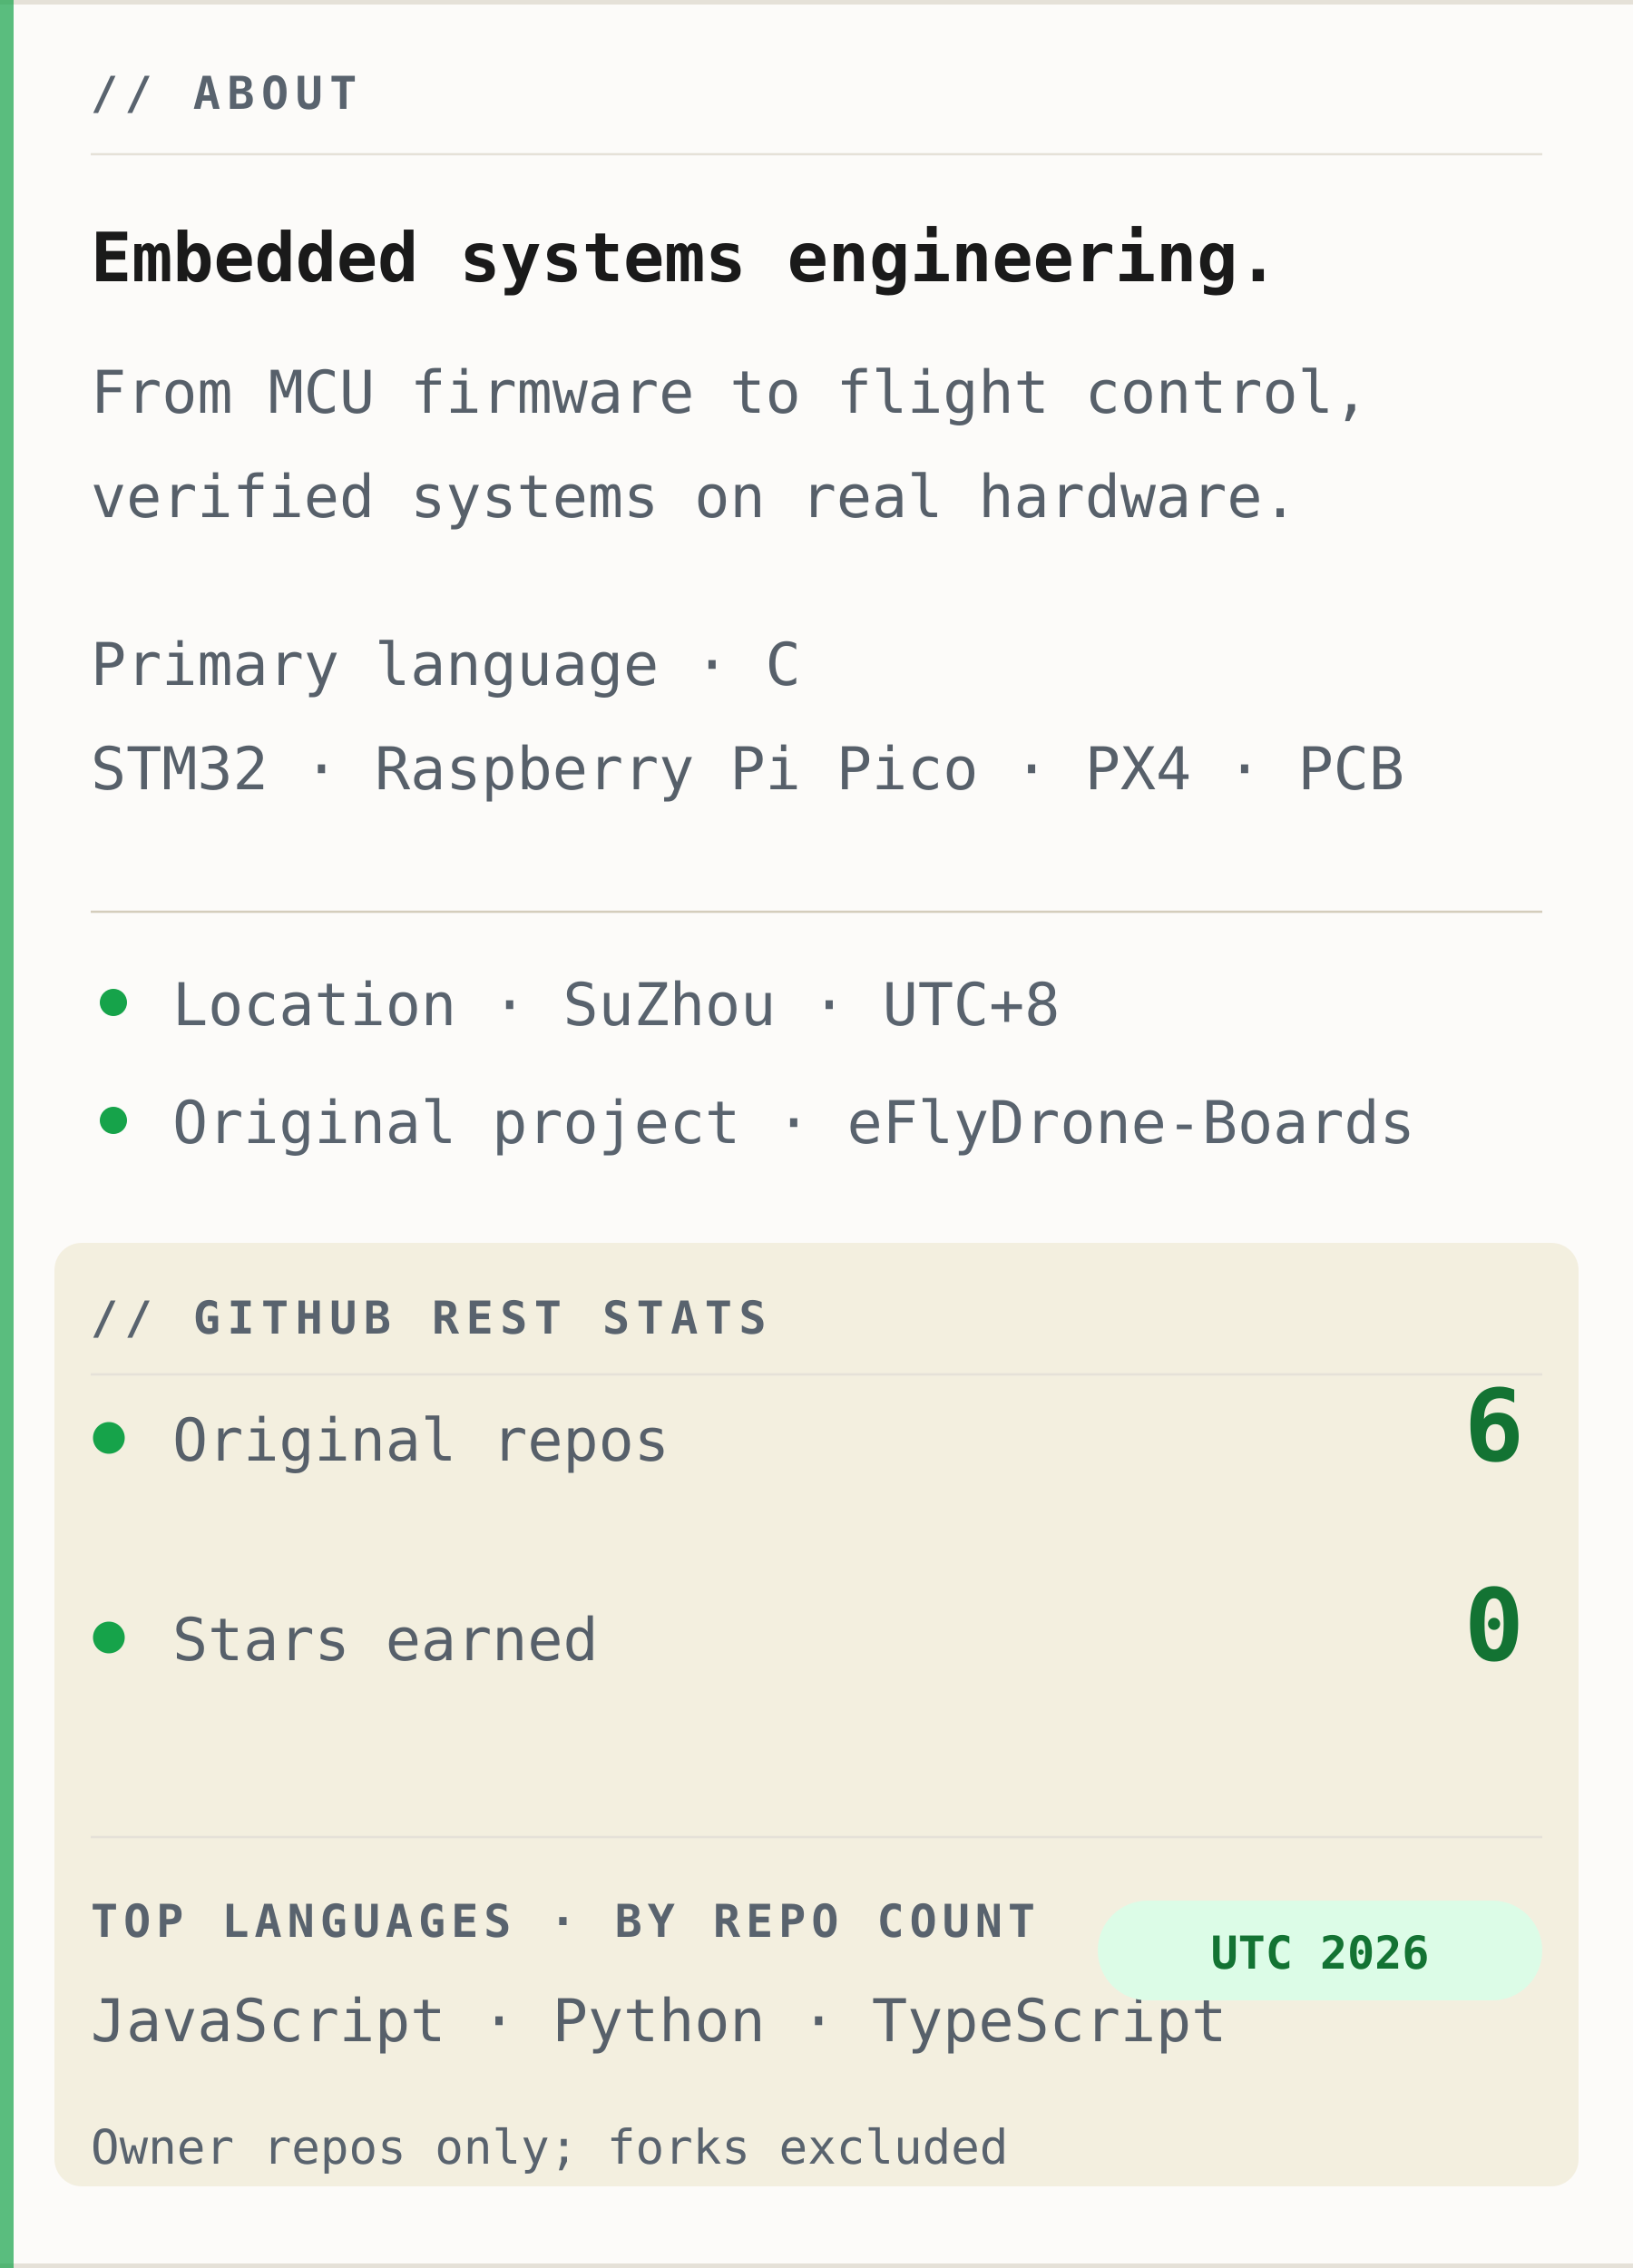
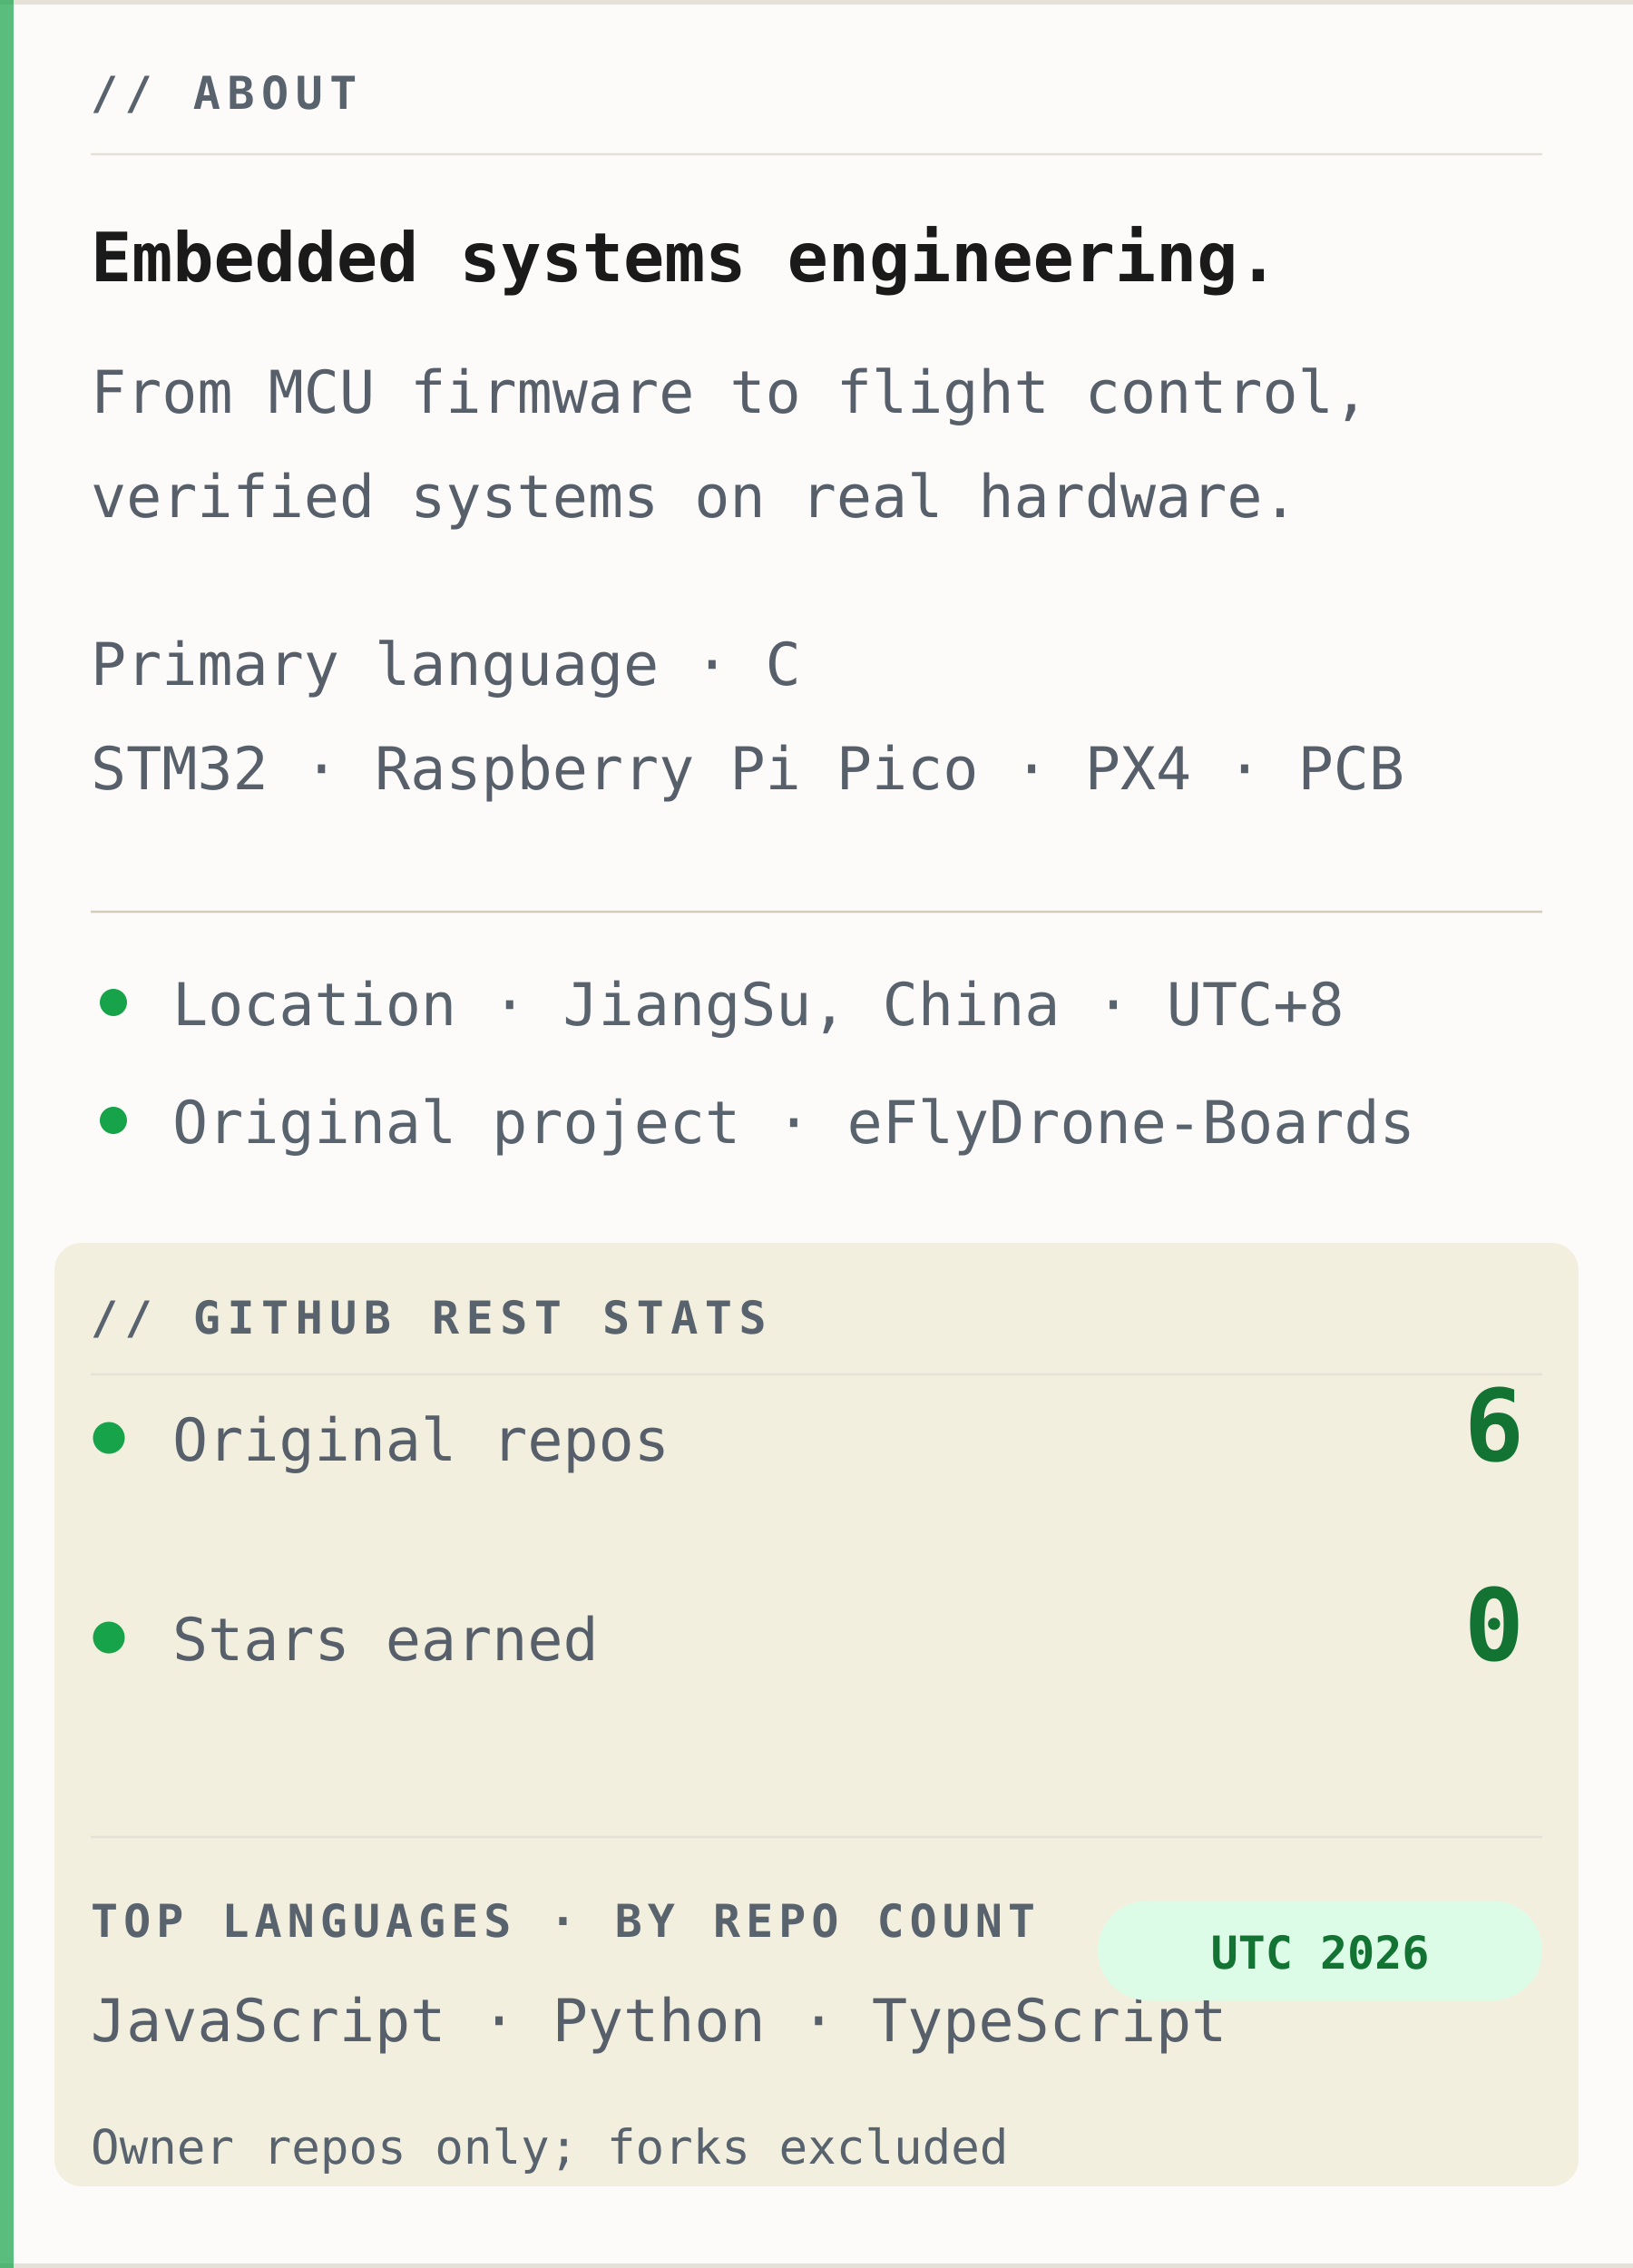
<svg xmlns="http://www.w3.org/2000/svg" width="360" height="500" viewBox="0 0 360 500" role="img" aria-labelledby="title desc">
  <rect width="360" height="500" fill="#fcfbf9" />
  <path d="M0 .5H360M0 499.5H360" stroke="#e5e1d8" stroke-width="1" />
  <text x="20" y="24" font-family="Consolas, Menlo, 'DejaVu Sans Mono', 'Courier New', monospace" font-size="10" font-weight="700" letter-spacing="1.5" fill="#59636e">// ABOUT</text>
  <path d="M20 34H340" stroke="#e5e1d8" stroke-width=".5" />
  <text x="20" y="62" font-family="Consolas, Menlo, 'DejaVu Sans Mono', 'Courier New', monospace" font-size="15" font-weight="700" fill="#1a1a1a">Embedded systems engineering.</text>
  <text x="20" y="91" font-family="Consolas, Menlo, 'DejaVu Sans Mono', 'Courier New', monospace" font-size="13" fill="#57606a">From MCU firmware to flight control,</text>
  <text x="20" y="114" font-family="Consolas, Menlo, 'DejaVu Sans Mono', 'Courier New', monospace" font-size="13" fill="#57606a">verified systems on real hardware.</text>
  <text x="20" y="151" font-family="Consolas, Menlo, 'DejaVu Sans Mono', 'Courier New', monospace" font-size="13" fill="#57606a">Primary language · C</text>
  <text x="20" y="174" font-family="Consolas, Menlo, 'DejaVu Sans Mono', 'Courier New', monospace" font-size="13" fill="#57606a">STM32 · Raspberry Pi Pico · PX4 · PCB</text>
  <path d="M20 201H340" stroke="#d4cdbc" stroke-width=".5" />
  <circle cx="25" cy="221" r="3" fill="#16a34a" />
-   <text x="38" y="226" font-family="Consolas, Menlo, 'DejaVu Sans Mono', 'Courier New', monospace" font-size="13" fill="#59636e">Location · SuZhou · UTC+8</text>
+   <text x="38" y="226" font-family="Consolas, Menlo, 'DejaVu Sans Mono', 'Courier New', monospace" font-size="13" fill="#59636e">Location · JiangSu, China · UTC+8</text>
  <circle cx="25" cy="247" r="3" fill="#16a34a" />
  <text x="38" y="252" font-family="Consolas, Menlo, 'DejaVu Sans Mono', 'Courier New', monospace" font-size="13" fill="#59636e">Original project · eFlyDrone-Boards</text>
  <rect x="12" y="274" width="336" height="208" rx="6" fill="#f0ead6" opacity=".72" />
  <text x="20" y="294" font-family="Consolas, Menlo, 'DejaVu Sans Mono', 'Courier New', monospace" font-size="10" font-weight="700" letter-spacing="1.5" fill="#59636e">// GITHUB REST STATS</text>
  <path d="M20 303H340" stroke="#e5e1d8" stroke-width=".5" />
  <circle cx="24" cy="317" r="3.5" fill="#16a34a" />
  <text x="38" y="322" font-family="Consolas, Menlo, 'DejaVu Sans Mono', 'Courier New', monospace" font-size="13" fill="#57606a">Original repos</text>
  <text x="336" y="322" text-anchor="end" font-family="Consolas, Menlo, 'DejaVu Sans Mono', 'Courier New', monospace" font-size="22" font-weight="700" fill="#137333">6</text>
  <circle cx="24" cy="361" r="3.5" fill="#16a34a" />
  <text x="38" y="366" font-family="Consolas, Menlo, 'DejaVu Sans Mono', 'Courier New', monospace" font-size="13" fill="#57606a">Stars earned</text>
  <text x="336" y="366" text-anchor="end" font-family="Consolas, Menlo, 'DejaVu Sans Mono', 'Courier New', monospace" font-size="22" font-weight="700" fill="#137333">0</text>
  <path d="M20 405H340" stroke="#e5e1d8" stroke-width=".5" />
  <text x="20" y="427" font-family="Consolas, Menlo, 'DejaVu Sans Mono', 'Courier New', monospace" font-size="10" font-weight="700" letter-spacing="1.2" fill="#59636e">TOP LANGUAGES · BY REPO COUNT</text>
  <text x="20" y="450" font-family="Consolas, Menlo, 'DejaVu Sans Mono', 'Courier New', monospace" font-size="13" fill="#57606a">JavaScript · Python · TypeScript</text>
  <rect x="242" y="419" width="98" height="22" rx="11" fill="#dcfce7" />
  <text x="291" y="434" text-anchor="middle" font-family="Consolas, Menlo, 'DejaVu Sans Mono', 'Courier New', monospace" font-size="10" font-weight="700" fill="#137333">UTC 2026</text>
  <text x="20" y="477" font-family="Consolas, Menlo, 'DejaVu Sans Mono', 'Courier New', monospace" font-size="10.5" fill="#59636e">Owner repos only; forks excluded</text>
  <rect width="3" height="500" fill="#16a34a" opacity=".7" />
</svg>
